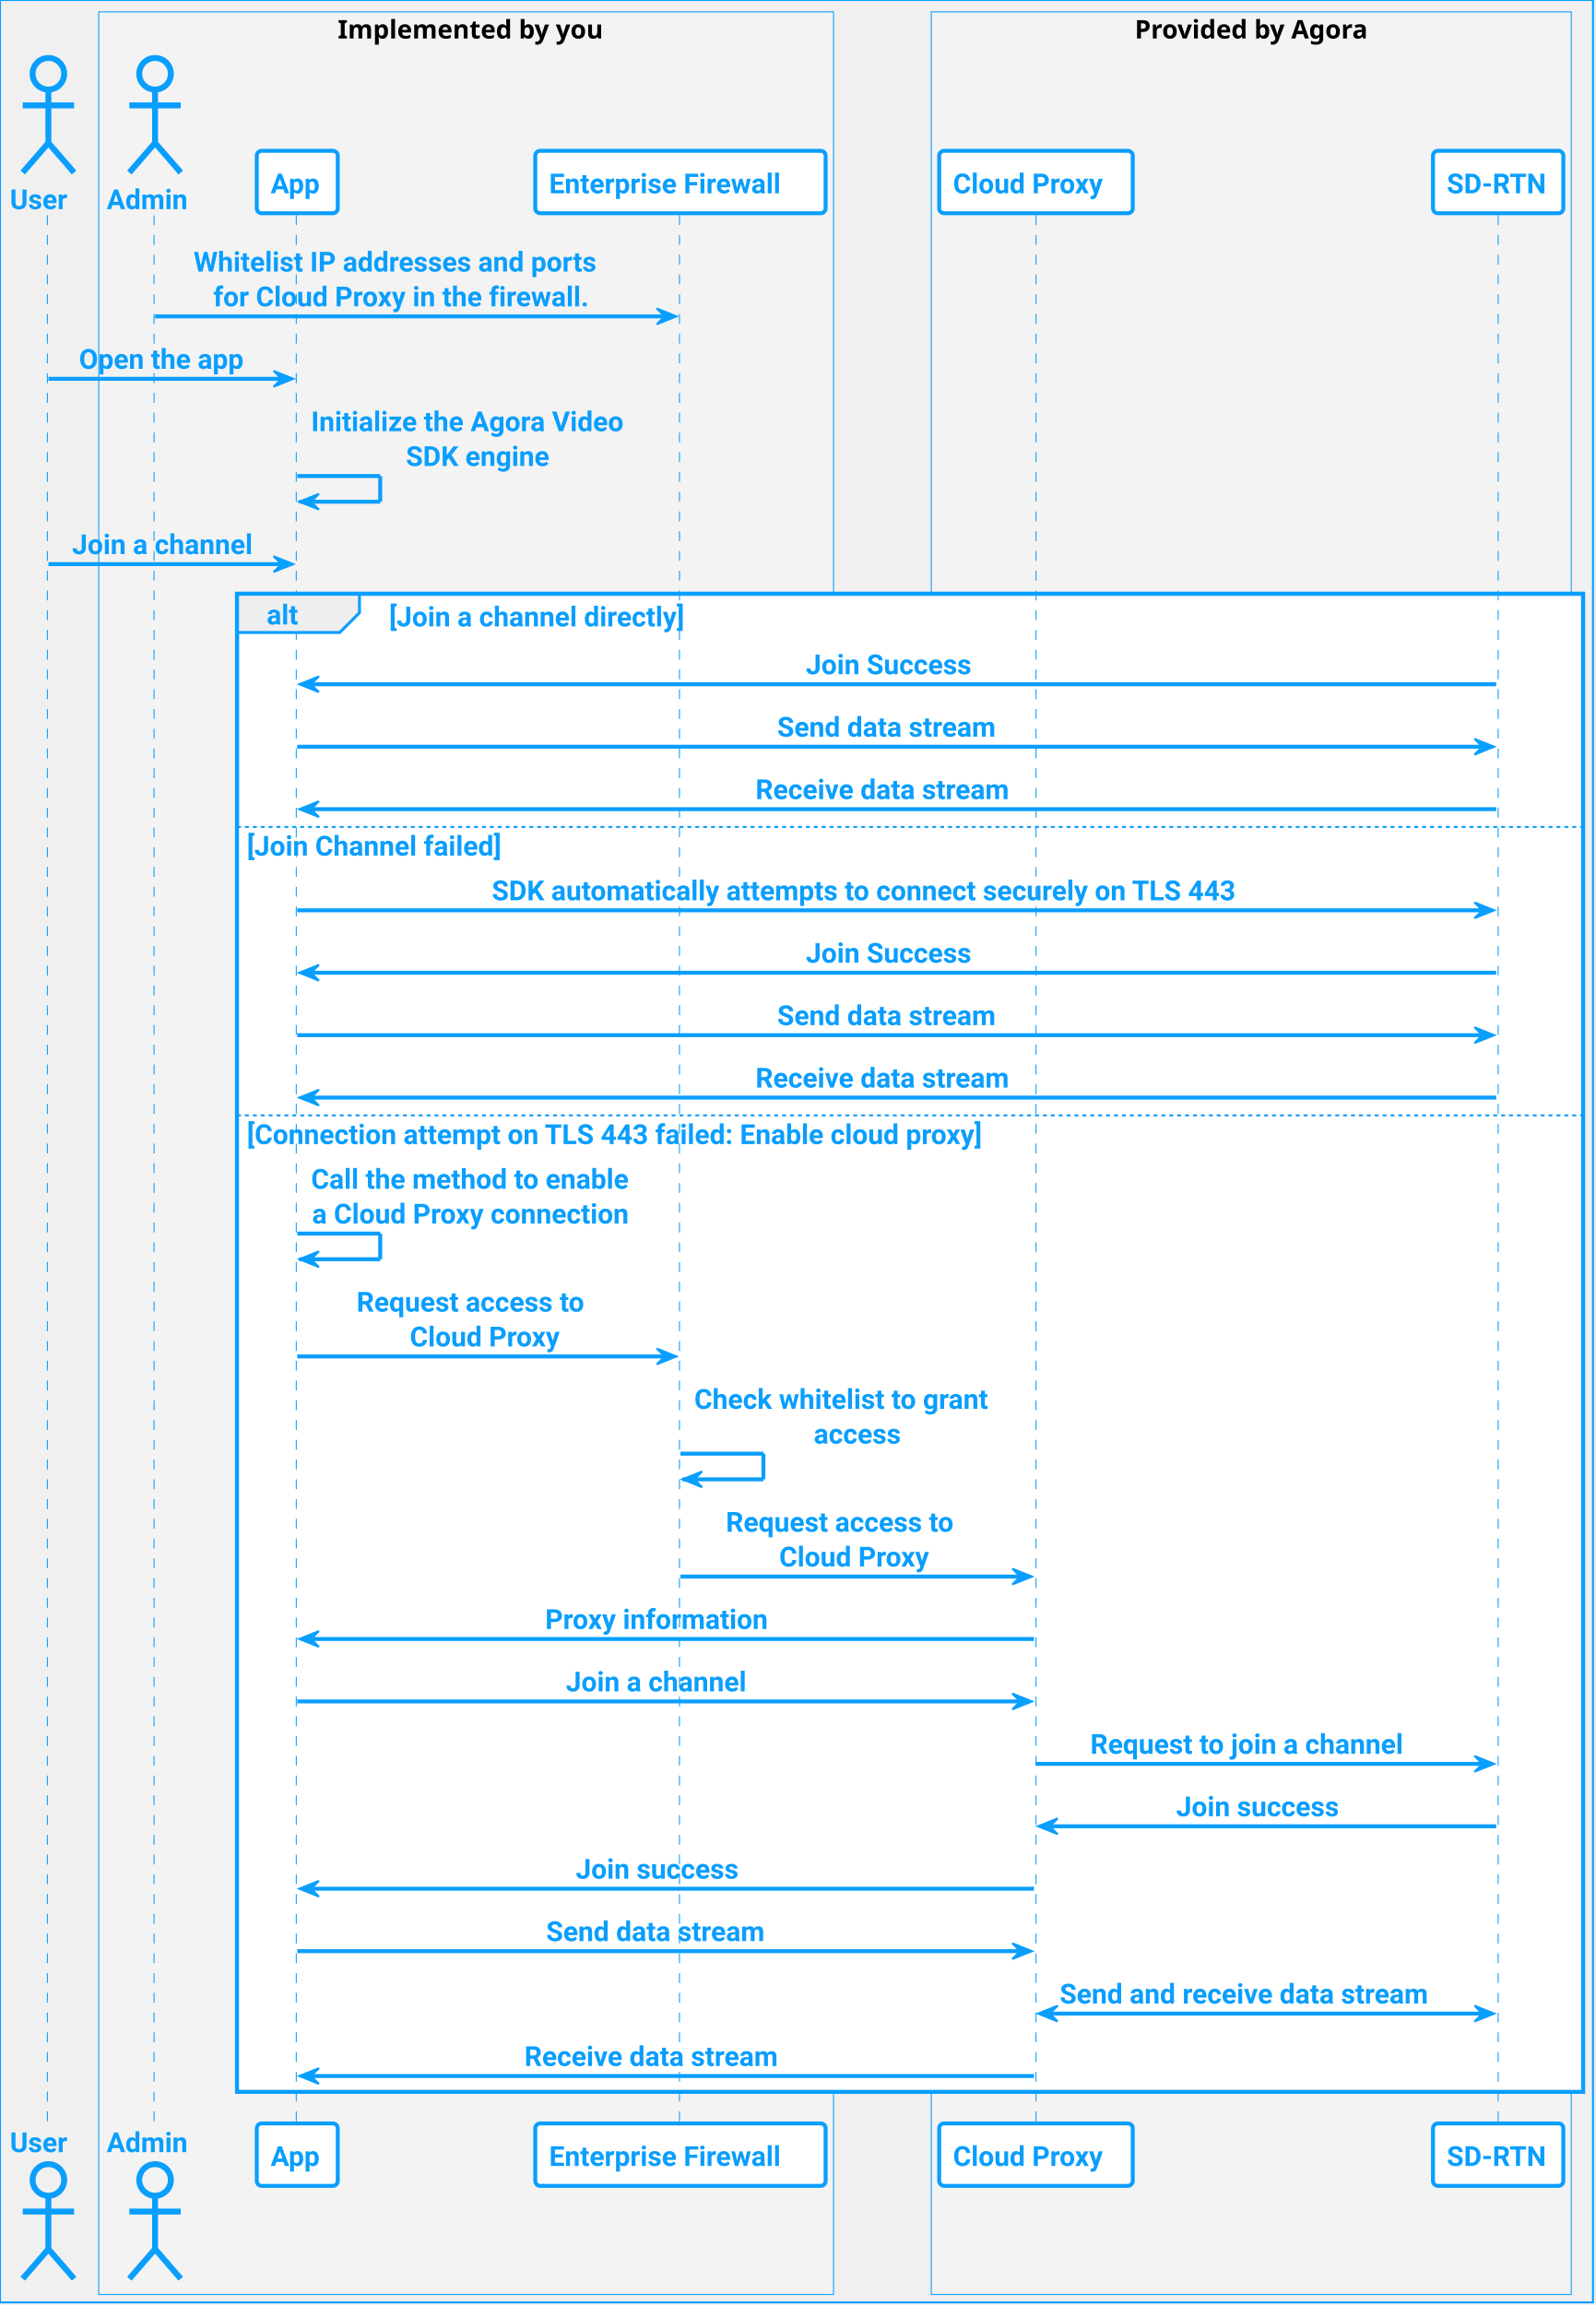
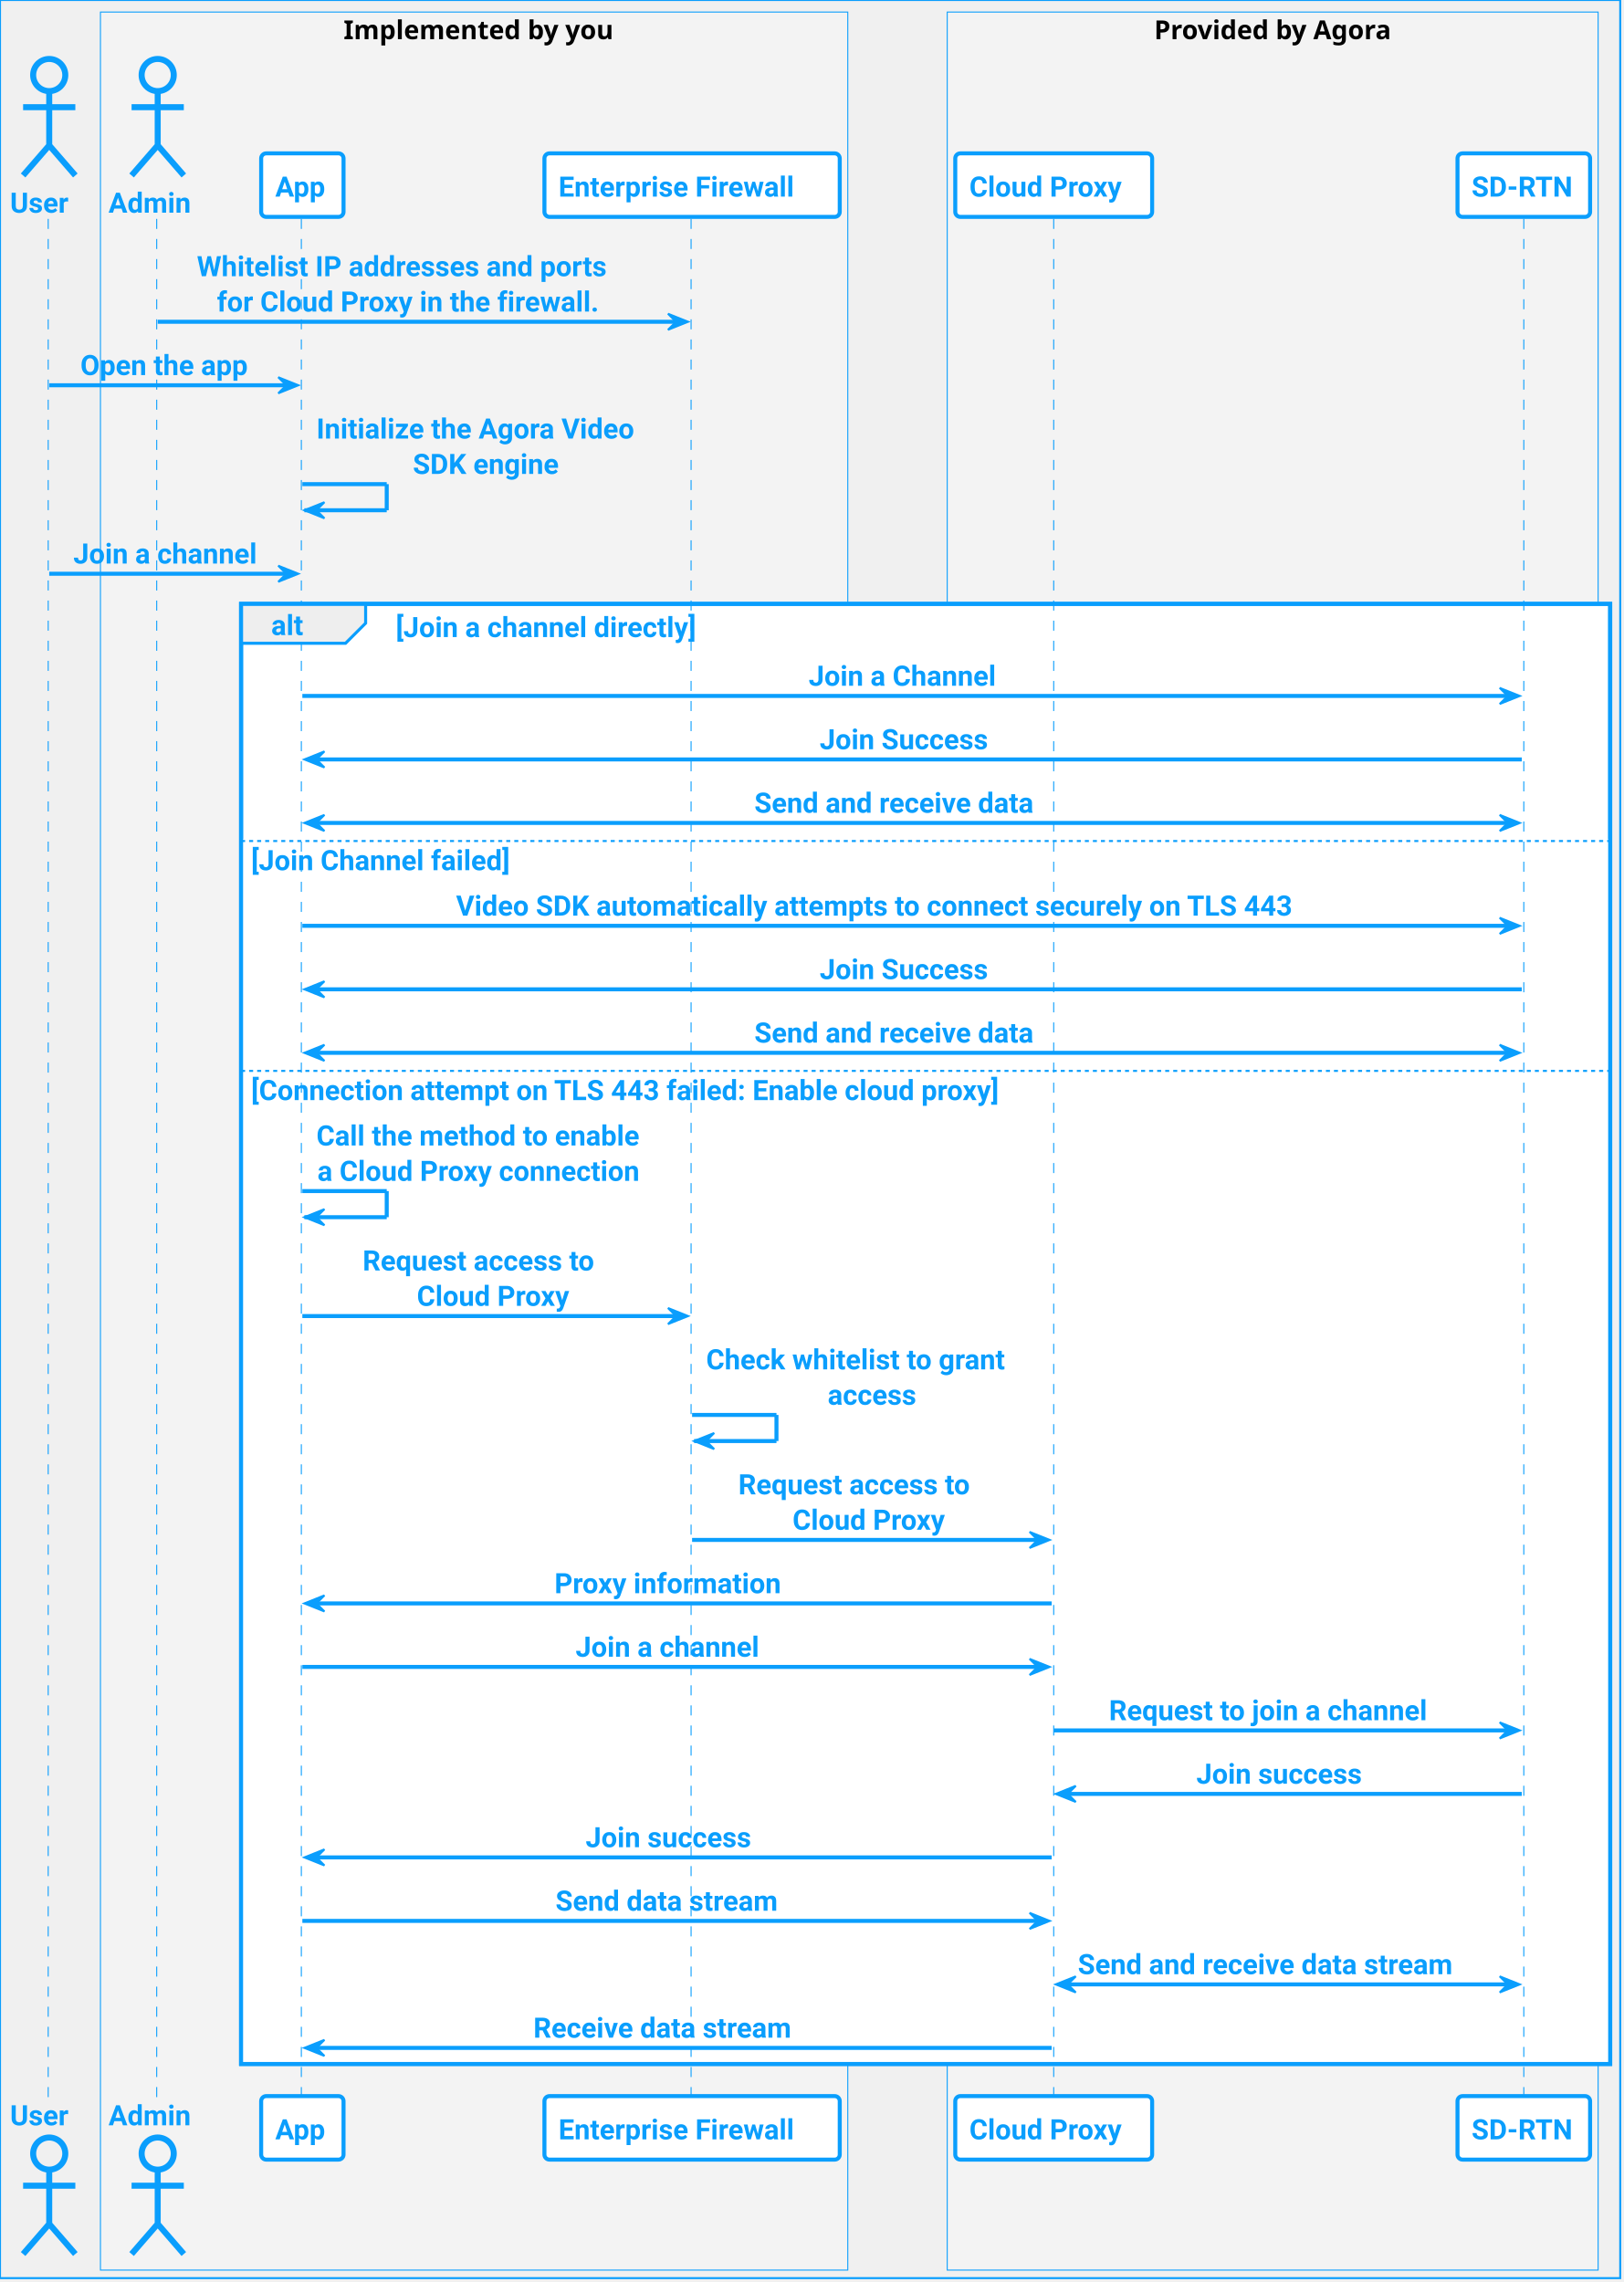
- <svg xmlns="http://www.w3.org/2000/svg" contentStyleType="text/css" height="1167px" preserveAspectRatio="none" style="width:808px;height:1167px;" version="1.1" viewBox="0 0 808 1167" width="808px" zoomAndPan="magnify">
+ <svg xmlns="http://www.w3.org/2000/svg" contentStyleType="text/css" height="1136px" preserveAspectRatio="none" style="width:808px;height:1136px;" version="1.1" viewBox="0 0 808 1136" width="808px" zoomAndPan="magnify">
  <defs />
  <g>
-     <rect fill="none" height="1165.68" style="stroke:#0A9EFD;stroke-width:1.0;" width="806.5" x="0" y="0" />
-     <rect fill="#F3F3F3" height="1155.68" style="stroke:#0A9EFD;stroke-width:0.5;" width="372" x="50" y="6" />
+     <rect fill="none" height="1134.07" style="stroke:#0A9EFD;stroke-width:1.0;" width="806.5" x="0" y="0" />
+     <rect fill="#F3F3F3" height="1124.07" style="stroke:#0A9EFD;stroke-width:0.5;" width="372" x="50" y="6" />
    <text fill="#000000" font-family="sans-serif" font-size="13" font-weight="bold" lengthAdjust="spacing" textLength="130" x="171" y="19.495">Implemented by you</text>
-     <rect fill="#F3F3F3" height="1155.68" style="stroke:#0A9EFD;stroke-width:0.5;" width="324" x="471.5" y="6" />
+     <rect fill="#F3F3F3" height="1124.07" style="stroke:#0A9EFD;stroke-width:0.5;" width="324" x="471.5" y="6" />
    <text fill="#000000" font-family="sans-serif" font-size="13" font-weight="bold" lengthAdjust="spacing" textLength="118" x="574.5" y="19.495">Provided by Agora</text>
-     <rect fill="#FFFFFF" height="758.453" style="stroke:#0A9EFD;stroke-width:2.0;" width="681.5" x="120" y="300.617" />
-     <rect fill="#FFFFFF" height="146.047" style="stroke:none;stroke-width:1.0;" width="681.5" x="120" y="417.664" />
-     <rect fill="#FFFFFF" height="495.359" style="stroke:none;stroke-width:1.0;" width="681.5" x="120" y="563.711" />
-     <line style="stroke:#0A9EFD;stroke-width:0.5;stroke-dasharray:5.0,5.0;" x1="24" x2="24" y1="108.961" y2="1076.07" />
-     <line style="stroke:#0A9EFD;stroke-width:0.5;stroke-dasharray:5.0,5.0;" x1="78" x2="78" y1="108.961" y2="1076.07" />
-     <line style="stroke:#0A9EFD;stroke-width:0.5;stroke-dasharray:5.0,5.0;" x1="150" x2="150" y1="108.961" y2="1076.07" />
-     <line style="stroke:#0A9EFD;stroke-width:0.5;stroke-dasharray:5.0,5.0;" x1="344" x2="344" y1="108.961" y2="1076.07" />
-     <line style="stroke:#0A9EFD;stroke-width:0.5;stroke-dasharray:5.0,5.0;" x1="524.5" x2="524.5" y1="108.961" y2="1076.07" />
-     <line style="stroke:#0A9EFD;stroke-width:0.5;stroke-dasharray:5.0,5.0;" x1="758.5" x2="758.5" y1="108.961" y2="1076.07" />
+     <rect fill="#FFFFFF" height="726.844" style="stroke:#0A9EFD;stroke-width:2.0;" width="681.5" x="120" y="300.617" />
+     <rect fill="#FFFFFF" height="114.438" style="stroke:none;stroke-width:1.0;" width="681.5" x="120" y="417.664" />
+     <rect fill="#FFFFFF" height="495.359" style="stroke:none;stroke-width:1.0;" width="681.5" x="120" y="532.102" />
+     <line style="stroke:#0A9EFD;stroke-width:0.5;stroke-dasharray:5.0,5.0;" x1="24" x2="24" y1="108.961" y2="1044.461" />
+     <line style="stroke:#0A9EFD;stroke-width:0.5;stroke-dasharray:5.0,5.0;" x1="78" x2="78" y1="108.961" y2="1044.461" />
+     <line style="stroke:#0A9EFD;stroke-width:0.5;stroke-dasharray:5.0,5.0;" x1="150" x2="150" y1="108.961" y2="1044.461" />
+     <line style="stroke:#0A9EFD;stroke-width:0.5;stroke-dasharray:5.0,5.0;" x1="344" x2="344" y1="108.961" y2="1044.461" />
+     <line style="stroke:#0A9EFD;stroke-width:0.5;stroke-dasharray:5.0,5.0;" x1="524.5" x2="524.5" y1="108.961" y2="1044.461" />
+     <line style="stroke:#0A9EFD;stroke-width:0.5;stroke-dasharray:5.0,5.0;" x1="758.5" x2="758.5" y1="108.961" y2="1044.461" />
    <text fill="#0A9EFD" font-family="Roboto" font-size="14" font-weight="bold" lengthAdjust="spacing" textLength="33" x="5" y="105.885">User</text>
    <ellipse cx="24.5" cy="37.352" fill="none" rx="8" ry="8" style="stroke:#0A9EFD;stroke-width:3.0;" />
    <path d="M24.5,45.352 L24.5,72.352 M11.5,53.352 L37.5,53.352 M24.5,72.352 L11.5,87.352 M24.5,72.352 L37.5,87.352 " fill="none" style="stroke:#0A9EFD;stroke-width:3.0;" />
-     <text fill="#0A9EFD" font-family="Roboto" font-size="14" font-weight="bold" lengthAdjust="spacing" textLength="33" x="5" y="1089.603">User</text>
-     <ellipse cx="24.5" cy="1103.68" fill="none" rx="8" ry="8" style="stroke:#0A9EFD;stroke-width:3.0;" />
-     <path d="M24.5,1111.68 L24.5,1138.68 M11.5,1119.68 L37.5,1119.68 M24.5,1138.68 L11.5,1153.68 M24.5,1138.68 L37.5,1153.68 " fill="none" style="stroke:#0A9EFD;stroke-width:3.0;" />
+     <text fill="#0A9EFD" font-family="Roboto" font-size="14" font-weight="bold" lengthAdjust="spacing" textLength="33" x="5" y="1057.994">User</text>
+     <ellipse cx="24.5" cy="1072.07" fill="none" rx="8" ry="8" style="stroke:#0A9EFD;stroke-width:3.0;" />
+     <path d="M24.5,1080.07 L24.5,1107.07 M11.5,1088.07 L37.5,1088.07 M24.5,1107.07 L11.5,1122.07 M24.5,1107.07 L37.5,1122.07 " fill="none" style="stroke:#0A9EFD;stroke-width:3.0;" />
    <text fill="#0A9EFD" font-family="Roboto" font-size="14" font-weight="bold" lengthAdjust="spacing" textLength="43" x="54" y="105.885">Admin</text>
    <ellipse cx="78.5" cy="37.352" fill="none" rx="8" ry="8" style="stroke:#0A9EFD;stroke-width:3.0;" />
    <path d="M78.5,45.352 L78.5,72.352 M65.5,53.352 L91.5,53.352 M78.5,72.352 L65.5,87.352 M78.5,72.352 L91.5,87.352 " fill="none" style="stroke:#0A9EFD;stroke-width:3.0;" />
-     <text fill="#0A9EFD" font-family="Roboto" font-size="14" font-weight="bold" lengthAdjust="spacing" textLength="43" x="54" y="1089.603">Admin</text>
-     <ellipse cx="78.5" cy="1103.68" fill="none" rx="8" ry="8" style="stroke:#0A9EFD;stroke-width:3.0;" />
-     <path d="M78.5,1111.68 L78.5,1138.68 M65.5,1119.68 L91.5,1119.68 M78.5,1138.68 L65.5,1153.68 M78.5,1138.68 L91.5,1153.68 " fill="none" style="stroke:#0A9EFD;stroke-width:3.0;" />
+     <text fill="#0A9EFD" font-family="Roboto" font-size="14" font-weight="bold" lengthAdjust="spacing" textLength="43" x="54" y="1057.994">Admin</text>
+     <ellipse cx="78.5" cy="1072.07" fill="none" rx="8" ry="8" style="stroke:#0A9EFD;stroke-width:3.0;" />
+     <path d="M78.5,1080.07 L78.5,1107.07 M65.5,1088.07 L91.5,1088.07 M78.5,1107.07 L65.5,1122.07 M78.5,1107.07 L91.5,1122.07 " fill="none" style="stroke:#0A9EFD;stroke-width:3.0;" />
    <rect fill="#FFFFFF" height="31.609" rx="2.5" ry="2.5" style="stroke:#0A9EFD;stroke-width:2.0;" width="41" x="130" y="76.352" />
    <text fill="#0A9EFD" font-family="Roboto" font-size="14" font-weight="bold" lengthAdjust="spacing" textLength="27" x="137" y="97.885">App</text>
-     <rect fill="#FFFFFF" height="31.609" rx="2.5" ry="2.5" style="stroke:#0A9EFD;stroke-width:2.0;" width="41" x="130" y="1075.07" />
-     <text fill="#0A9EFD" font-family="Roboto" font-size="14" font-weight="bold" lengthAdjust="spacing" textLength="27" x="137" y="1096.603">App</text>
+     <rect fill="#FFFFFF" height="31.609" rx="2.5" ry="2.5" style="stroke:#0A9EFD;stroke-width:2.0;" width="41" x="130" y="1043.461" />
+     <text fill="#0A9EFD" font-family="Roboto" font-size="14" font-weight="bold" lengthAdjust="spacing" textLength="27" x="137" y="1064.994">App</text>
    <rect fill="#FFFFFF" height="31.609" rx="2.5" ry="2.5" style="stroke:#0A9EFD;stroke-width:2.0;" width="147" x="271" y="76.352" />
    <text fill="#0A9EFD" font-family="Roboto" font-size="14" font-weight="bold" lengthAdjust="spacing" textLength="133" x="278" y="97.885">Enterprise Firewall</text>
-     <rect fill="#FFFFFF" height="31.609" rx="2.5" ry="2.5" style="stroke:#0A9EFD;stroke-width:2.0;" width="147" x="271" y="1075.07" />
-     <text fill="#0A9EFD" font-family="Roboto" font-size="14" font-weight="bold" lengthAdjust="spacing" textLength="133" x="278" y="1096.603">Enterprise Firewall</text>
+     <rect fill="#FFFFFF" height="31.609" rx="2.5" ry="2.5" style="stroke:#0A9EFD;stroke-width:2.0;" width="147" x="271" y="1043.461" />
+     <text fill="#0A9EFD" font-family="Roboto" font-size="14" font-weight="bold" lengthAdjust="spacing" textLength="133" x="278" y="1064.994">Enterprise Firewall</text>
    <rect fill="#FFFFFF" height="31.609" rx="2.5" ry="2.5" style="stroke:#0A9EFD;stroke-width:2.0;" width="98" x="475.5" y="76.352" />
    <text fill="#0A9EFD" font-family="Roboto" font-size="14" font-weight="bold" lengthAdjust="spacing" textLength="84" x="482.5" y="97.885">Cloud Proxy</text>
-     <rect fill="#FFFFFF" height="31.609" rx="2.5" ry="2.5" style="stroke:#0A9EFD;stroke-width:2.0;" width="98" x="475.5" y="1075.07" />
-     <text fill="#0A9EFD" font-family="Roboto" font-size="14" font-weight="bold" lengthAdjust="spacing" textLength="84" x="482.5" y="1096.603">Cloud Proxy</text>
+     <rect fill="#FFFFFF" height="31.609" rx="2.5" ry="2.5" style="stroke:#0A9EFD;stroke-width:2.0;" width="98" x="475.5" y="1043.461" />
+     <text fill="#0A9EFD" font-family="Roboto" font-size="14" font-weight="bold" lengthAdjust="spacing" textLength="84" x="482.5" y="1064.994">Cloud Proxy</text>
    <rect fill="#FFFFFF" height="31.609" rx="2.5" ry="2.5" style="stroke:#0A9EFD;stroke-width:2.0;" width="66" x="725.5" y="76.352" />
    <text fill="#0A9EFD" font-family="Roboto" font-size="14" font-weight="bold" lengthAdjust="spacing" textLength="52" x="732.5" y="97.885">SD-RTN</text>
-     <rect fill="#FFFFFF" height="31.609" rx="2.5" ry="2.5" style="stroke:#0A9EFD;stroke-width:2.0;" width="66" x="725.5" y="1075.07" />
-     <text fill="#0A9EFD" font-family="Roboto" font-size="14" font-weight="bold" lengthAdjust="spacing" textLength="52" x="732.5" y="1096.603">SD-RTN</text>
+     <rect fill="#FFFFFF" height="31.609" rx="2.5" ry="2.5" style="stroke:#0A9EFD;stroke-width:2.0;" width="66" x="725.5" y="1043.461" />
+     <text fill="#0A9EFD" font-family="Roboto" font-size="14" font-weight="bold" lengthAdjust="spacing" textLength="52" x="732.5" y="1064.994">SD-RTN</text>
    <polygon fill="#0A9EFD" points="332.5,156.18,342.5,160.18,332.5,164.18,336.5,160.18" style="stroke:#0A9EFD;stroke-width:1.0;" />
    <line style="stroke:#0A9EFD;stroke-width:2.0;" x1="78.5" x2="338.5" y1="160.18" y2="160.18" />
    <text fill="#0A9EFD" font-family="Roboto" font-size="14" font-weight="bold" lengthAdjust="spacing" textLength="227" x="98" y="137.494">Whitelist IP addresses and ports</text>
    <text fill="#0A9EFD" font-family="Roboto" font-size="14" font-weight="bold" lengthAdjust="spacing" textLength="211" x="108" y="155.103">for Cloud Proxy in the firewall.</text>
    <polygon fill="#0A9EFD" points="138.5,187.789,148.5,191.789,138.5,195.789,142.5,191.789" style="stroke:#0A9EFD;stroke-width:1.0;" />
    <line style="stroke:#0A9EFD;stroke-width:2.0;" x1="24.5" x2="144.5" y1="191.789" y2="191.789" />
    <text fill="#0A9EFD" font-family="Roboto" font-size="14" font-weight="bold" lengthAdjust="spacing" textLength="95" x="40" y="186.713">Open the app</text>
    <line style="stroke:#0A9EFD;stroke-width:2.0;" x1="150.5" x2="192.5" y1="241.008" y2="241.008" />
    <line style="stroke:#0A9EFD;stroke-width:2.0;" x1="192.5" x2="192.5" y1="241.008" y2="254.008" />
    <line style="stroke:#0A9EFD;stroke-width:2.0;" x1="151.5" x2="192.5" y1="254.008" y2="254.008" />
    <polygon fill="#0A9EFD" points="161.5,250.008,151.5,254.008,161.5,258.008,157.5,254.008" style="stroke:#0A9EFD;stroke-width:1.0;" />
    <text fill="#0A9EFD" font-family="Roboto" font-size="14" font-weight="bold" lengthAdjust="spacing" textLength="174" x="157.5" y="218.322">Initialize the Agora Video</text>
    <text fill="#0A9EFD" font-family="Roboto" font-size="14" font-weight="bold" lengthAdjust="spacing" textLength="82" x="205.5" y="235.932">SDK engine</text>
    <polygon fill="#0A9EFD" points="138.5,281.617,148.5,285.617,138.5,289.617,142.5,285.617" style="stroke:#0A9EFD;stroke-width:1.0;" />
    <line style="stroke:#0A9EFD;stroke-width:2.0;" x1="24.5" x2="144.5" y1="285.617" y2="285.617" />
    <text fill="#0A9EFD" font-family="Roboto" font-size="14" font-weight="bold" lengthAdjust="spacing" textLength="102" x="36.5" y="280.541">Join a channel</text>
    <path d="M120,300.617 L182,300.617 L182,310.227 L172,320.227 L120,320.227 L120,300.617 " fill="#EEEEEE" style="stroke:#0A9EFD;stroke-width:1.5;" />
-     <rect fill="none" height="758.453" style="stroke:#0A9EFD;stroke-width:2.0;" width="681.5" x="120" y="300.617" />
+     <rect fill="none" height="726.844" style="stroke:#0A9EFD;stroke-width:2.0;" width="681.5" x="120" y="300.617" />
    <text fill="#0A9EFD" font-family="Roboto" font-size="14" font-weight="bold" lengthAdjust="spacing" textLength="17" x="135" y="316.15">alt</text>
    <text fill="#0A9EFD" font-family="Roboto" font-size="14" font-weight="bold" lengthAdjust="spacing" textLength="168" x="197" y="317.15">[Join a channel directly]</text>
-     <polygon fill="#0A9EFD" points="161.5,342.445,151.5,346.445,161.5,350.445,157.5,346.445" style="stroke:#0A9EFD;stroke-width:1.0;" />
-     <line style="stroke:#0A9EFD;stroke-width:2.0;" x1="155.5" x2="757.5" y1="346.445" y2="346.445" />
-     <text fill="#0A9EFD" font-family="Roboto" font-size="14" font-weight="bold" lengthAdjust="spacing" textLength="93" x="408" y="341.369">Join Success</text>
-     <polygon fill="#0A9EFD" points="746.5,374.055,756.5,378.055,746.5,382.055,750.5,378.055" style="stroke:#0A9EFD;stroke-width:1.0;" />
-     <line style="stroke:#0A9EFD;stroke-width:2.0;" x1="150.5" x2="752.5" y1="378.055" y2="378.055" />
-     <text fill="#0A9EFD" font-family="Roboto" font-size="14" font-weight="bold" lengthAdjust="spacing" textLength="122" x="393.5" y="372.978">Send data stream</text>
+     <polygon fill="#0A9EFD" points="746.5,342.445,756.5,346.445,746.5,350.445,750.5,346.445" style="stroke:#0A9EFD;stroke-width:1.0;" />
+     <line style="stroke:#0A9EFD;stroke-width:2.0;" x1="150.5" x2="752.5" y1="346.445" y2="346.445" />
+     <text fill="#0A9EFD" font-family="Roboto" font-size="14" font-weight="bold" lengthAdjust="spacing" textLength="104" x="402.5" y="341.369">Join a Channel</text>
+     <polygon fill="#0A9EFD" points="161.5,374.055,151.5,378.055,161.5,382.055,157.5,378.055" style="stroke:#0A9EFD;stroke-width:1.0;" />
+     <line style="stroke:#0A9EFD;stroke-width:2.0;" x1="155.5" x2="757.5" y1="378.055" y2="378.055" />
+     <text fill="#0A9EFD" font-family="Roboto" font-size="14" font-weight="bold" lengthAdjust="spacing" textLength="93" x="408" y="372.978">Join Success</text>
    <polygon fill="#0A9EFD" points="161.5,405.664,151.5,409.664,161.5,413.664,157.5,409.664" style="stroke:#0A9EFD;stroke-width:1.0;" />
-     <line style="stroke:#0A9EFD;stroke-width:2.0;" x1="155.5" x2="757.5" y1="409.664" y2="409.664" />
-     <text fill="#0A9EFD" font-family="Roboto" font-size="14" font-weight="bold" lengthAdjust="spacing" textLength="144" x="382.5" y="404.588">Receive data stream</text>
+     <polygon fill="#0A9EFD" points="746.5,405.664,756.5,409.664,746.5,413.664,750.5,409.664" style="stroke:#0A9EFD;stroke-width:1.0;" />
+     <line style="stroke:#0A9EFD;stroke-width:2.0;" x1="155.5" x2="752.5" y1="409.664" y2="409.664" />
+     <text fill="#0A9EFD" font-family="Roboto" font-size="14" font-weight="bold" lengthAdjust="spacing" textLength="158" x="375.5" y="404.588">Send and receive data</text>
    <line style="stroke:#0A9EFD;stroke-width:1.0;stroke-dasharray:2.0,2.0;" x1="120" x2="801.5" y1="418.664" y2="418.664" />
    <text fill="#0A9EFD" font-family="Roboto" font-size="14" font-weight="bold" lengthAdjust="spacing" textLength="145" x="125" y="433.197">[Join Channel failed]</text>
    <polygon fill="#0A9EFD" points="746.5,456.883,756.5,460.883,746.5,464.883,750.5,460.883" style="stroke:#0A9EFD;stroke-width:1.0;" />
    <line style="stroke:#0A9EFD;stroke-width:2.0;" x1="150.5" x2="752.5" y1="460.883" y2="460.883" />
-     <text fill="#0A9EFD" font-family="Roboto" font-size="14" font-weight="bold" lengthAdjust="spacing" textLength="411" x="249" y="455.807">SDK automatically attempts to connect securely on TLS 443</text>
+     <text fill="#0A9EFD" font-family="Roboto" font-size="14" font-weight="bold" lengthAdjust="spacing" textLength="455" x="227" y="455.807">Video SDK automatically attempts to connect securely on TLS 443</text>
    <polygon fill="#0A9EFD" points="161.5,488.492,151.5,492.492,161.5,496.492,157.5,492.492" style="stroke:#0A9EFD;stroke-width:1.0;" />
    <line style="stroke:#0A9EFD;stroke-width:2.0;" x1="155.5" x2="757.5" y1="492.492" y2="492.492" />
    <text fill="#0A9EFD" font-family="Roboto" font-size="14" font-weight="bold" lengthAdjust="spacing" textLength="93" x="408" y="487.416">Join Success</text>
+     <polygon fill="#0A9EFD" points="161.5,520.102,151.5,524.102,161.5,528.102,157.5,524.102" style="stroke:#0A9EFD;stroke-width:1.0;" />
    <polygon fill="#0A9EFD" points="746.5,520.102,756.5,524.102,746.5,528.102,750.5,524.102" style="stroke:#0A9EFD;stroke-width:1.0;" />
-     <line style="stroke:#0A9EFD;stroke-width:2.0;" x1="150.5" x2="752.5" y1="524.102" y2="524.102" />
-     <text fill="#0A9EFD" font-family="Roboto" font-size="14" font-weight="bold" lengthAdjust="spacing" textLength="122" x="393.5" y="519.025">Send data stream</text>
-     <polygon fill="#0A9EFD" points="161.5,551.711,151.5,555.711,161.5,559.711,157.5,555.711" style="stroke:#0A9EFD;stroke-width:1.0;" />
-     <line style="stroke:#0A9EFD;stroke-width:2.0;" x1="155.5" x2="757.5" y1="555.711" y2="555.711" />
-     <text fill="#0A9EFD" font-family="Roboto" font-size="14" font-weight="bold" lengthAdjust="spacing" textLength="144" x="382.5" y="550.635">Receive data stream</text>
-     <line style="stroke:#0A9EFD;stroke-width:1.0;stroke-dasharray:2.0,2.0;" x1="120" x2="801.5" y1="564.711" y2="564.711" />
-     <text fill="#0A9EFD" font-family="Roboto" font-size="14" font-weight="bold" lengthAdjust="spacing" textLength="412" x="125" y="579.244">[Connection attempt on TLS 443 failed: Enable cloud proxy]</text>
-     <line style="stroke:#0A9EFD;stroke-width:2.0;" x1="150.5" x2="192.5" y1="624.539" y2="624.539" />
-     <line style="stroke:#0A9EFD;stroke-width:2.0;" x1="192.5" x2="192.5" y1="624.539" y2="637.539" />
-     <line style="stroke:#0A9EFD;stroke-width:2.0;" x1="151.5" x2="192.5" y1="637.539" y2="637.539" />
-     <polygon fill="#0A9EFD" points="161.5,633.539,151.5,637.539,161.5,641.539,157.5,637.539" style="stroke:#0A9EFD;stroke-width:1.0;" />
-     <text fill="#0A9EFD" font-family="Roboto" font-size="14" font-weight="bold" lengthAdjust="spacing" textLength="180" x="157.5" y="601.854">Call the method to enable</text>
-     <text fill="#0A9EFD" font-family="Roboto" font-size="14" font-weight="bold" lengthAdjust="spacing" textLength="179" x="158" y="619.463">a Cloud Proxy connection</text>
-     <polygon fill="#0A9EFD" points="332.5,682.758,342.5,686.758,332.5,690.758,336.5,686.758" style="stroke:#0A9EFD;stroke-width:1.0;" />
-     <line style="stroke:#0A9EFD;stroke-width:2.0;" x1="150.5" x2="338.5" y1="686.758" y2="686.758" />
-     <text fill="#0A9EFD" font-family="Roboto" font-size="14" font-weight="bold" lengthAdjust="spacing" textLength="130" x="180.5" y="664.072">Request access to</text>
-     <text fill="#0A9EFD" font-family="Roboto" font-size="14" font-weight="bold" lengthAdjust="spacing" textLength="84" x="207.5" y="681.682">Cloud Proxy</text>
-     <line style="stroke:#0A9EFD;stroke-width:2.0;" x1="344.5" x2="386.5" y1="735.977" y2="735.977" />
-     <line style="stroke:#0A9EFD;stroke-width:2.0;" x1="386.5" x2="386.5" y1="735.977" y2="748.977" />
-     <line style="stroke:#0A9EFD;stroke-width:2.0;" x1="345.5" x2="386.5" y1="748.977" y2="748.977" />
-     <polygon fill="#0A9EFD" points="355.5,744.977,345.5,748.977,355.5,752.977,351.5,748.977" style="stroke:#0A9EFD;stroke-width:1.0;" />
-     <text fill="#0A9EFD" font-family="Roboto" font-size="14" font-weight="bold" lengthAdjust="spacing" textLength="166" x="351.5" y="713.291">Check whitelist to grant</text>
-     <text fill="#0A9EFD" font-family="Roboto" font-size="14" font-weight="bold" lengthAdjust="spacing" textLength="49" x="412" y="730.9">access</text>
-     <polygon fill="#0A9EFD" points="512.5,794.195,522.5,798.195,512.5,802.195,516.5,798.195" style="stroke:#0A9EFD;stroke-width:1.0;" />
-     <line style="stroke:#0A9EFD;stroke-width:2.0;" x1="344.5" x2="518.5" y1="798.195" y2="798.195" />
-     <text fill="#0A9EFD" font-family="Roboto" font-size="14" font-weight="bold" lengthAdjust="spacing" textLength="130" x="367.5" y="775.51">Request access to</text>
-     <text fill="#0A9EFD" font-family="Roboto" font-size="14" font-weight="bold" lengthAdjust="spacing" textLength="84" x="394.5" y="793.119">Cloud Proxy</text>
-     <polygon fill="#0A9EFD" points="161.5,825.805,151.5,829.805,161.5,833.805,157.5,829.805" style="stroke:#0A9EFD;stroke-width:1.0;" />
-     <line style="stroke:#0A9EFD;stroke-width:2.0;" x1="155.5" x2="523.5" y1="829.805" y2="829.805" />
-     <text fill="#0A9EFD" font-family="Roboto" font-size="14" font-weight="bold" lengthAdjust="spacing" textLength="123" x="276" y="824.729">Proxy information</text>
-     <polygon fill="#0A9EFD" points="512.5,857.414,522.5,861.414,512.5,865.414,516.5,861.414" style="stroke:#0A9EFD;stroke-width:1.0;" />
-     <line style="stroke:#0A9EFD;stroke-width:2.0;" x1="150.5" x2="518.5" y1="861.414" y2="861.414" />
-     <text fill="#0A9EFD" font-family="Roboto" font-size="14" font-weight="bold" lengthAdjust="spacing" textLength="102" x="286.5" y="856.338">Join a channel</text>
-     <polygon fill="#0A9EFD" points="746.5,889.023,756.5,893.023,746.5,897.023,750.5,893.023" style="stroke:#0A9EFD;stroke-width:1.0;" />
-     <line style="stroke:#0A9EFD;stroke-width:2.0;" x1="524.5" x2="752.5" y1="893.023" y2="893.023" />
-     <text fill="#0A9EFD" font-family="Roboto" font-size="14" font-weight="bold" lengthAdjust="spacing" textLength="179" x="552" y="887.947">Request to join a channel</text>
-     <polygon fill="#0A9EFD" points="535.5,920.633,525.5,924.633,535.5,928.633,531.5,924.633" style="stroke:#0A9EFD;stroke-width:1.0;" />
-     <line style="stroke:#0A9EFD;stroke-width:2.0;" x1="529.5" x2="757.5" y1="924.633" y2="924.633" />
-     <text fill="#0A9EFD" font-family="Roboto" font-size="14" font-weight="bold" lengthAdjust="spacing" textLength="92" x="595.5" y="919.557">Join success</text>
-     <polygon fill="#0A9EFD" points="161.5,952.242,151.5,956.242,161.5,960.242,157.5,956.242" style="stroke:#0A9EFD;stroke-width:1.0;" />
-     <line style="stroke:#0A9EFD;stroke-width:2.0;" x1="155.5" x2="523.5" y1="956.242" y2="956.242" />
-     <text fill="#0A9EFD" font-family="Roboto" font-size="14" font-weight="bold" lengthAdjust="spacing" textLength="92" x="291.5" y="951.166">Join success</text>
-     <polygon fill="#0A9EFD" points="512.5,983.852,522.5,987.852,512.5,991.852,516.5,987.852" style="stroke:#0A9EFD;stroke-width:1.0;" />
-     <line style="stroke:#0A9EFD;stroke-width:2.0;" x1="150.5" x2="518.5" y1="987.852" y2="987.852" />
-     <text fill="#0A9EFD" font-family="Roboto" font-size="14" font-weight="bold" lengthAdjust="spacing" textLength="122" x="276.5" y="982.775">Send data stream</text>
-     <polygon fill="#0A9EFD" points="535.5,1015.461,525.5,1019.461,535.5,1023.461,531.5,1019.461" style="stroke:#0A9EFD;stroke-width:1.0;" />
-     <polygon fill="#0A9EFD" points="746.5,1015.461,756.5,1019.461,746.5,1023.461,750.5,1019.461" style="stroke:#0A9EFD;stroke-width:1.0;" />
-     <line style="stroke:#0A9EFD;stroke-width:2.0;" x1="529.5" x2="752.5" y1="1019.461" y2="1019.461" />
-     <text fill="#0A9EFD" font-family="Roboto" font-size="14" font-weight="bold" lengthAdjust="spacing" textLength="210" x="536.5" y="1014.385">Send and receive data stream</text>
-     <polygon fill="#0A9EFD" points="161.5,1047.07,151.5,1051.07,161.5,1055.07,157.5,1051.07" style="stroke:#0A9EFD;stroke-width:1.0;" />
-     <line style="stroke:#0A9EFD;stroke-width:2.0;" x1="155.5" x2="523.5" y1="1051.07" y2="1051.07" />
-     <text fill="#0A9EFD" font-family="Roboto" font-size="14" font-weight="bold" lengthAdjust="spacing" textLength="144" x="265.5" y="1045.994">Receive data stream</text>
+     <line style="stroke:#0A9EFD;stroke-width:2.0;" x1="155.5" x2="752.5" y1="524.102" y2="524.102" />
+     <text fill="#0A9EFD" font-family="Roboto" font-size="14" font-weight="bold" lengthAdjust="spacing" textLength="158" x="375.5" y="519.025">Send and receive data</text>
+     <line style="stroke:#0A9EFD;stroke-width:1.0;stroke-dasharray:2.0,2.0;" x1="120" x2="801.5" y1="533.102" y2="533.102" />
+     <text fill="#0A9EFD" font-family="Roboto" font-size="14" font-weight="bold" lengthAdjust="spacing" textLength="412" x="125" y="547.635">[Connection attempt on TLS 443 failed: Enable cloud proxy]</text>
+     <line style="stroke:#0A9EFD;stroke-width:2.0;" x1="150.5" x2="192.5" y1="592.93" y2="592.93" />
+     <line style="stroke:#0A9EFD;stroke-width:2.0;" x1="192.5" x2="192.5" y1="592.93" y2="605.93" />
+     <line style="stroke:#0A9EFD;stroke-width:2.0;" x1="151.5" x2="192.5" y1="605.93" y2="605.93" />
+     <polygon fill="#0A9EFD" points="161.5,601.93,151.5,605.93,161.5,609.93,157.5,605.93" style="stroke:#0A9EFD;stroke-width:1.0;" />
+     <text fill="#0A9EFD" font-family="Roboto" font-size="14" font-weight="bold" lengthAdjust="spacing" textLength="180" x="157.5" y="570.244">Call the method to enable</text>
+     <text fill="#0A9EFD" font-family="Roboto" font-size="14" font-weight="bold" lengthAdjust="spacing" textLength="179" x="158" y="587.854">a Cloud Proxy connection</text>
+     <polygon fill="#0A9EFD" points="332.5,651.148,342.5,655.148,332.5,659.148,336.5,655.148" style="stroke:#0A9EFD;stroke-width:1.0;" />
+     <line style="stroke:#0A9EFD;stroke-width:2.0;" x1="150.5" x2="338.5" y1="655.148" y2="655.148" />
+     <text fill="#0A9EFD" font-family="Roboto" font-size="14" font-weight="bold" lengthAdjust="spacing" textLength="130" x="180.5" y="632.463">Request access to</text>
+     <text fill="#0A9EFD" font-family="Roboto" font-size="14" font-weight="bold" lengthAdjust="spacing" textLength="84" x="207.5" y="650.072">Cloud Proxy</text>
+     <line style="stroke:#0A9EFD;stroke-width:2.0;" x1="344.5" x2="386.5" y1="704.367" y2="704.367" />
+     <line style="stroke:#0A9EFD;stroke-width:2.0;" x1="386.5" x2="386.5" y1="704.367" y2="717.367" />
+     <line style="stroke:#0A9EFD;stroke-width:2.0;" x1="345.5" x2="386.5" y1="717.367" y2="717.367" />
+     <polygon fill="#0A9EFD" points="355.5,713.367,345.5,717.367,355.5,721.367,351.5,717.367" style="stroke:#0A9EFD;stroke-width:1.0;" />
+     <text fill="#0A9EFD" font-family="Roboto" font-size="14" font-weight="bold" lengthAdjust="spacing" textLength="166" x="351.5" y="681.682">Check whitelist to grant</text>
+     <text fill="#0A9EFD" font-family="Roboto" font-size="14" font-weight="bold" lengthAdjust="spacing" textLength="49" x="412" y="699.291">access</text>
+     <polygon fill="#0A9EFD" points="512.5,762.586,522.5,766.586,512.5,770.586,516.5,766.586" style="stroke:#0A9EFD;stroke-width:1.0;" />
+     <line style="stroke:#0A9EFD;stroke-width:2.0;" x1="344.5" x2="518.5" y1="766.586" y2="766.586" />
+     <text fill="#0A9EFD" font-family="Roboto" font-size="14" font-weight="bold" lengthAdjust="spacing" textLength="130" x="367.5" y="743.9">Request access to</text>
+     <text fill="#0A9EFD" font-family="Roboto" font-size="14" font-weight="bold" lengthAdjust="spacing" textLength="84" x="394.5" y="761.51">Cloud Proxy</text>
+     <polygon fill="#0A9EFD" points="161.5,794.195,151.5,798.195,161.5,802.195,157.5,798.195" style="stroke:#0A9EFD;stroke-width:1.0;" />
+     <line style="stroke:#0A9EFD;stroke-width:2.0;" x1="155.5" x2="523.5" y1="798.195" y2="798.195" />
+     <text fill="#0A9EFD" font-family="Roboto" font-size="14" font-weight="bold" lengthAdjust="spacing" textLength="123" x="276" y="793.119">Proxy information</text>
+     <polygon fill="#0A9EFD" points="512.5,825.805,522.5,829.805,512.5,833.805,516.5,829.805" style="stroke:#0A9EFD;stroke-width:1.0;" />
+     <line style="stroke:#0A9EFD;stroke-width:2.0;" x1="150.5" x2="518.5" y1="829.805" y2="829.805" />
+     <text fill="#0A9EFD" font-family="Roboto" font-size="14" font-weight="bold" lengthAdjust="spacing" textLength="102" x="286.5" y="824.729">Join a channel</text>
+     <polygon fill="#0A9EFD" points="746.5,857.414,756.5,861.414,746.5,865.414,750.5,861.414" style="stroke:#0A9EFD;stroke-width:1.0;" />
+     <line style="stroke:#0A9EFD;stroke-width:2.0;" x1="524.5" x2="752.5" y1="861.414" y2="861.414" />
+     <text fill="#0A9EFD" font-family="Roboto" font-size="14" font-weight="bold" lengthAdjust="spacing" textLength="179" x="552" y="856.338">Request to join a channel</text>
+     <polygon fill="#0A9EFD" points="535.5,889.023,525.5,893.023,535.5,897.023,531.5,893.023" style="stroke:#0A9EFD;stroke-width:1.0;" />
+     <line style="stroke:#0A9EFD;stroke-width:2.0;" x1="529.5" x2="757.5" y1="893.023" y2="893.023" />
+     <text fill="#0A9EFD" font-family="Roboto" font-size="14" font-weight="bold" lengthAdjust="spacing" textLength="92" x="595.5" y="887.947">Join success</text>
+     <polygon fill="#0A9EFD" points="161.5,920.633,151.5,924.633,161.5,928.633,157.5,924.633" style="stroke:#0A9EFD;stroke-width:1.0;" />
+     <line style="stroke:#0A9EFD;stroke-width:2.0;" x1="155.5" x2="523.5" y1="924.633" y2="924.633" />
+     <text fill="#0A9EFD" font-family="Roboto" font-size="14" font-weight="bold" lengthAdjust="spacing" textLength="92" x="291.5" y="919.557">Join success</text>
+     <polygon fill="#0A9EFD" points="512.5,952.242,522.5,956.242,512.5,960.242,516.5,956.242" style="stroke:#0A9EFD;stroke-width:1.0;" />
+     <line style="stroke:#0A9EFD;stroke-width:2.0;" x1="150.5" x2="518.5" y1="956.242" y2="956.242" />
+     <text fill="#0A9EFD" font-family="Roboto" font-size="14" font-weight="bold" lengthAdjust="spacing" textLength="122" x="276.5" y="951.166">Send data stream</text>
+     <polygon fill="#0A9EFD" points="535.5,983.852,525.5,987.852,535.5,991.852,531.5,987.852" style="stroke:#0A9EFD;stroke-width:1.0;" />
+     <polygon fill="#0A9EFD" points="746.5,983.852,756.5,987.852,746.5,991.852,750.5,987.852" style="stroke:#0A9EFD;stroke-width:1.0;" />
+     <line style="stroke:#0A9EFD;stroke-width:2.0;" x1="529.5" x2="752.5" y1="987.852" y2="987.852" />
+     <text fill="#0A9EFD" font-family="Roboto" font-size="14" font-weight="bold" lengthAdjust="spacing" textLength="210" x="536.5" y="982.775">Send and receive data stream</text>
+     <polygon fill="#0A9EFD" points="161.5,1015.461,151.5,1019.461,161.5,1023.461,157.5,1019.461" style="stroke:#0A9EFD;stroke-width:1.0;" />
+     <line style="stroke:#0A9EFD;stroke-width:2.0;" x1="155.5" x2="523.5" y1="1019.461" y2="1019.461" />
+     <text fill="#0A9EFD" font-family="Roboto" font-size="14" font-weight="bold" lengthAdjust="spacing" textLength="144" x="265.5" y="1014.385">Receive data stream</text>
  </g>
</svg>
